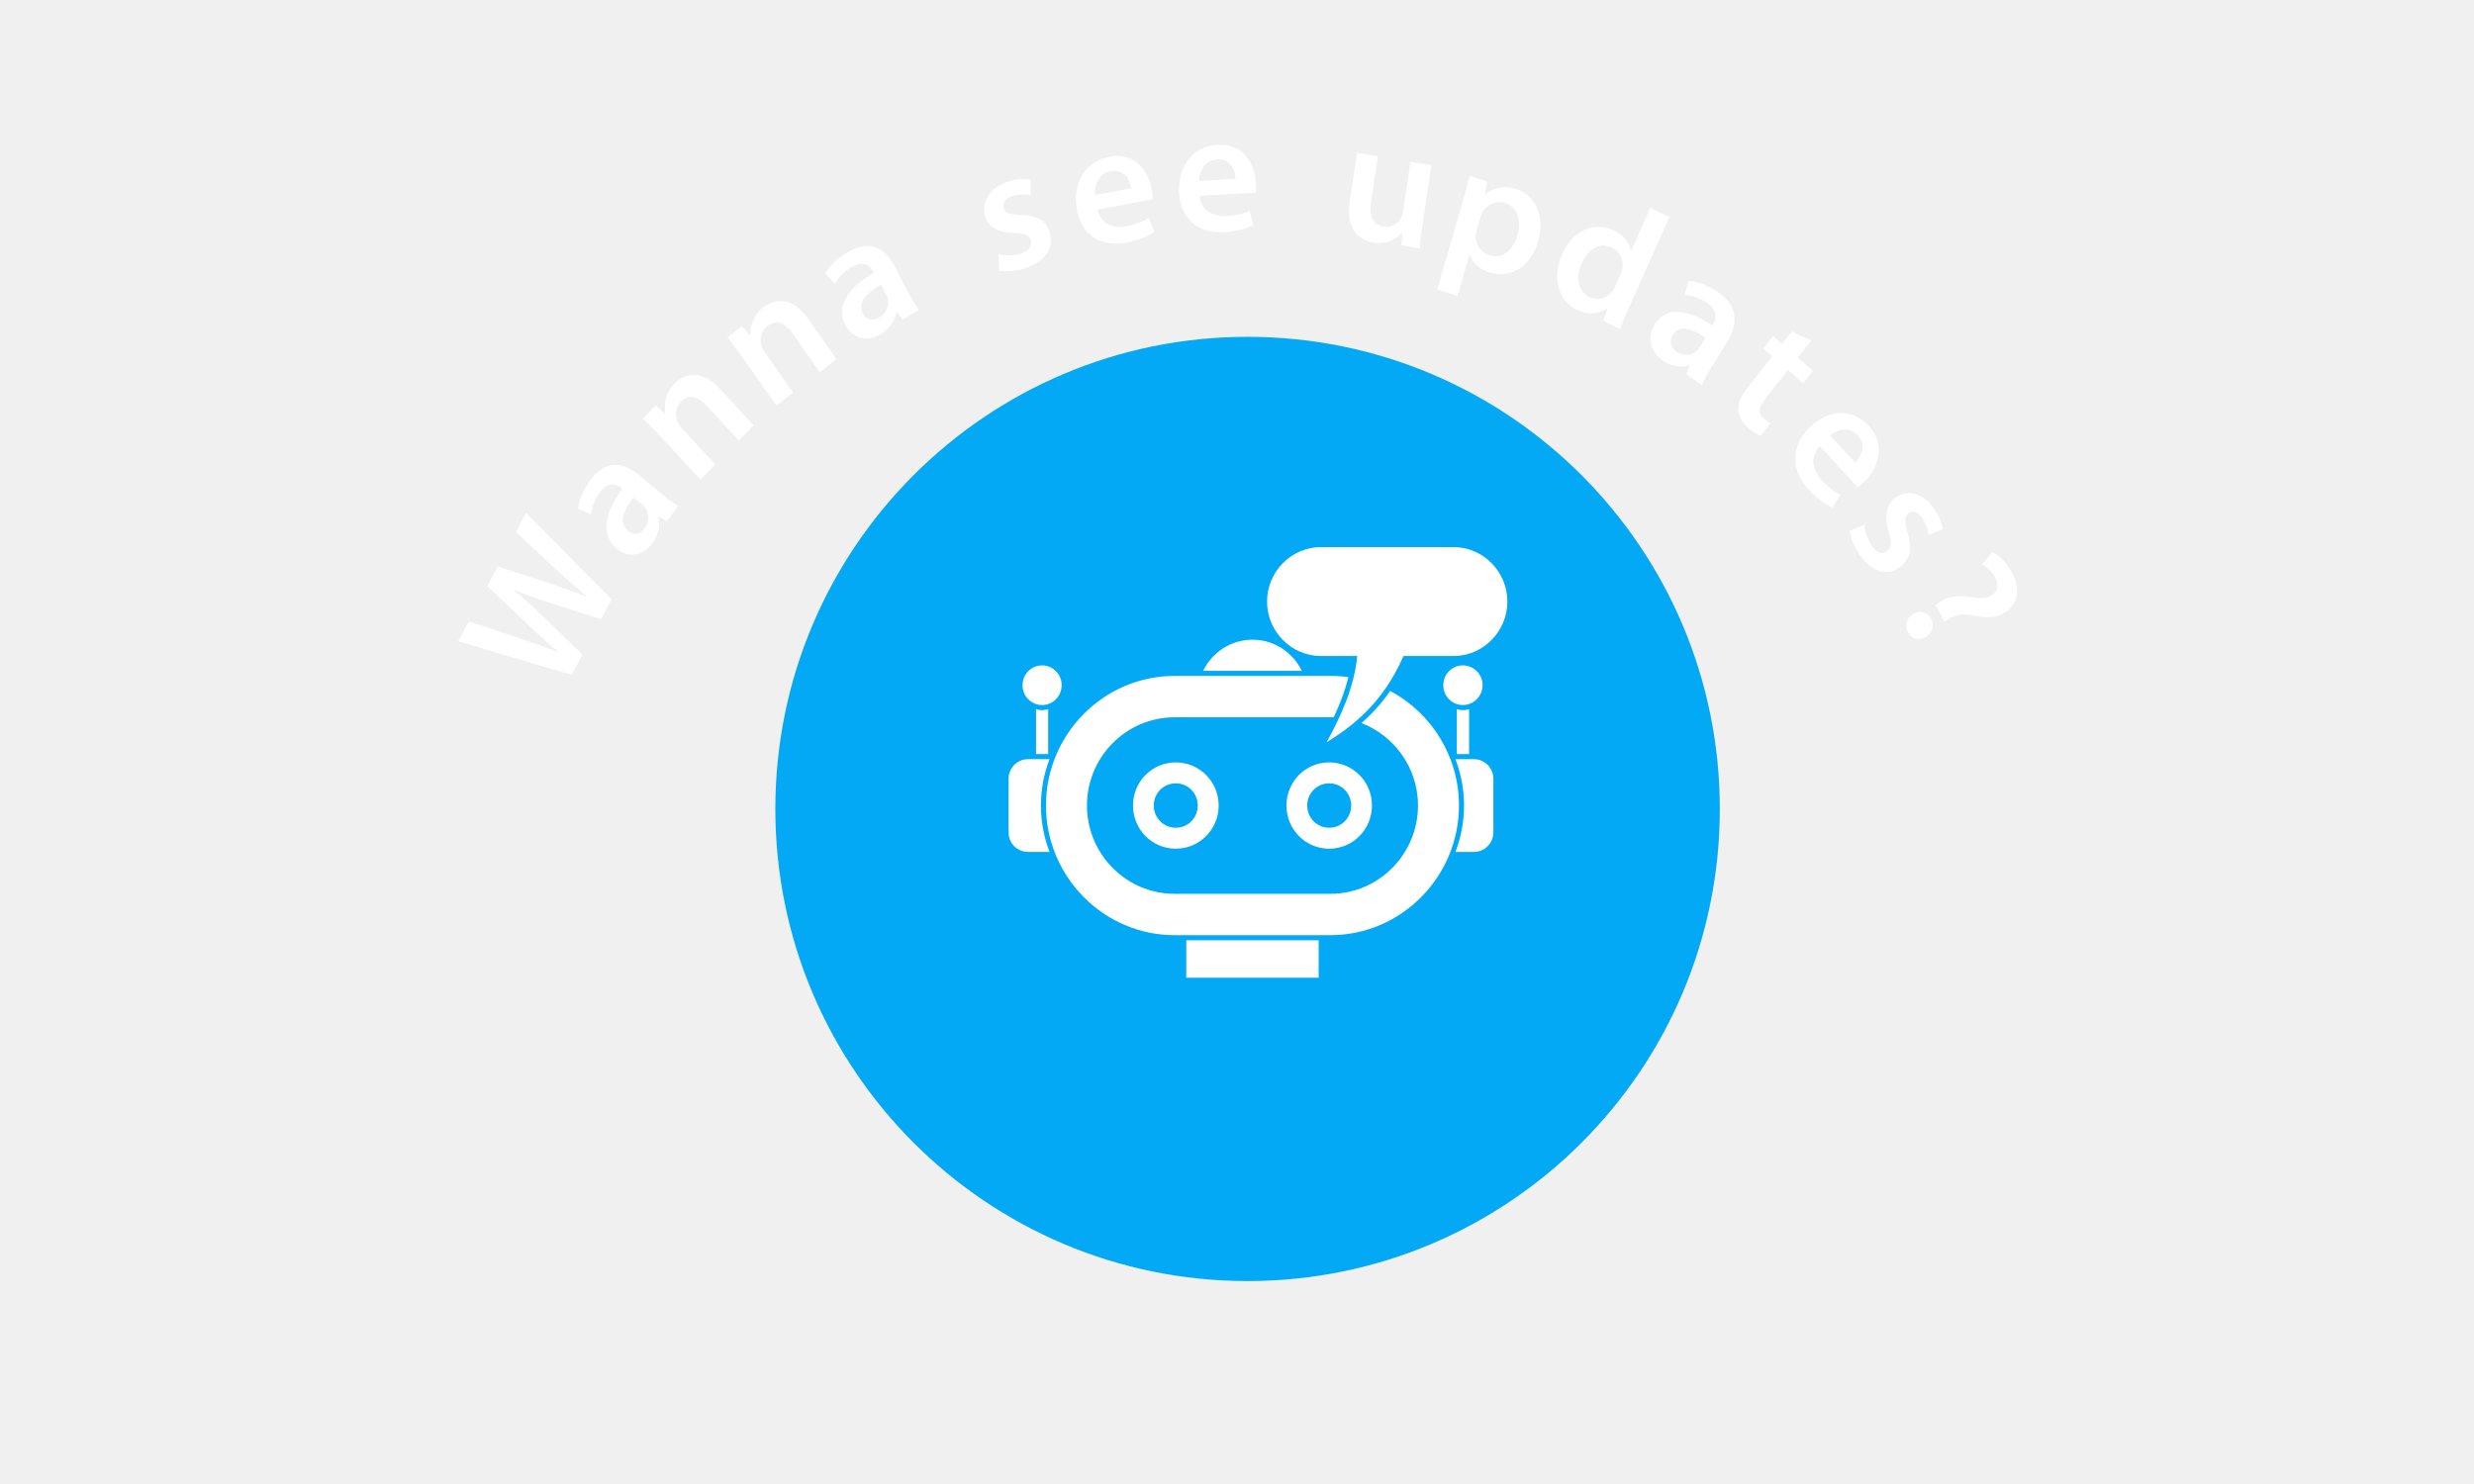
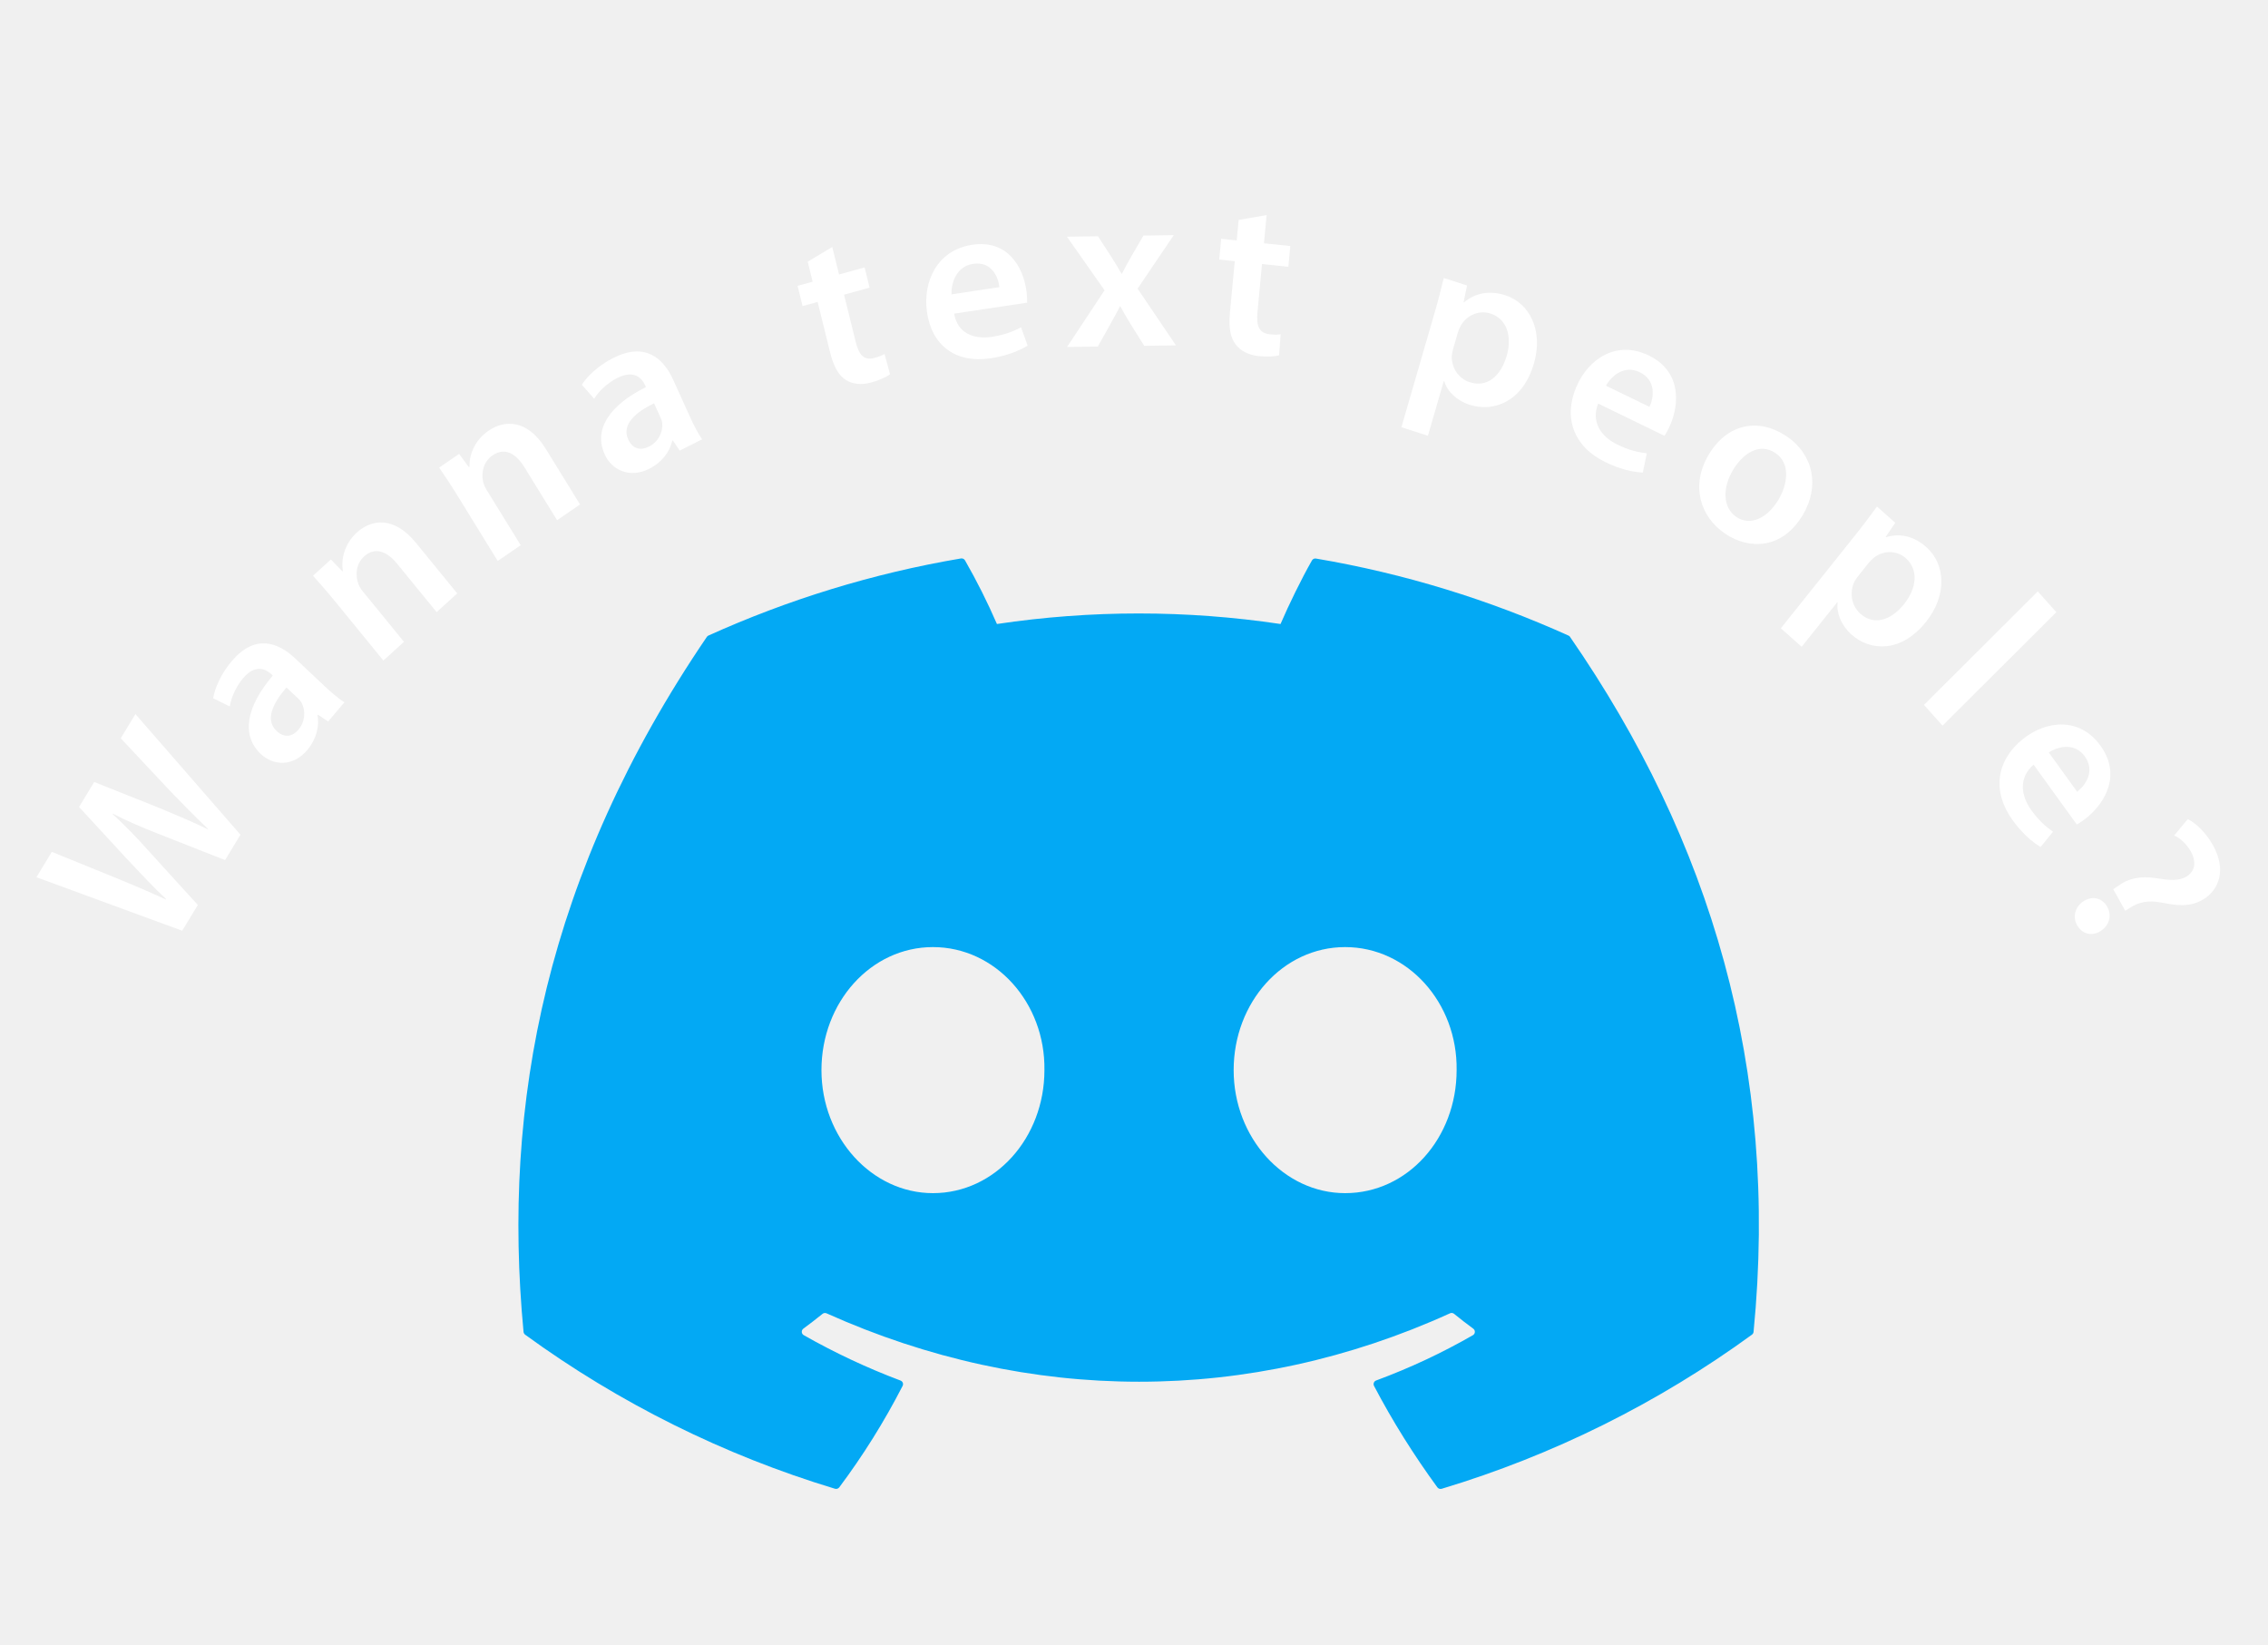
- <svg xmlns="http://www.w3.org/2000/svg" width="250" height="150" viewBox="0 0 351 197" fill="none">
-   <path d="M82.637 86.088L76.835 80.491C75.438 79.109 74.215 78.026 72.82 76.9L72.843 76.857C74.487 77.563 75.975 78.093 77.795 78.675L85.287 81.072L86.784 78.24L74.634 65.991L73.206 68.693L78.824 73.957C80.371 75.37 81.814 76.666 83.239 77.838L83.216 77.881C81.56 77.197 79.806 76.596 77.934 75.955L70.624 73.579L69.15 76.368L74.755 81.709C76.333 83.168 77.805 84.566 79.178 85.68L79.155 85.723C77.615 85.134 75.616 84.419 73.691 83.775L66.5 81.384L65.003 84.216L81.117 88.963L82.637 86.088Z" fill="white" />
-   <path d="M90.607 60.583C88.593 58.913 86.068 58.249 83.777 61.299C82.647 62.804 82.117 64.364 82.002 65.41L83.861 66.189C83.95 65.216 84.402 64.005 85.107 63.066C86.37 61.385 87.558 61.958 88.161 62.457L88.312 62.582C85.65 66.085 85.235 69.199 87.532 71.103C88.926 72.257 91.07 72.29 92.509 70.373C93.449 69.122 93.689 67.704 93.4 66.544L93.444 66.485L94.593 67.152L96.223 64.981C95.57 64.631 94.731 63.999 93.902 63.313L90.607 60.583ZM91.124 64.816C91.293 64.957 91.462 65.097 91.588 65.296C92.071 66.077 92.159 67.26 91.425 68.238C90.852 69.001 89.983 69.263 89.079 68.515C87.686 67.36 88.566 65.457 89.862 63.771L91.124 64.816Z" fill="white" />
-   <path d="M99.377 61.259L101.483 59.112L96.717 53.961C96.484 53.71 96.269 53.406 96.172 53.157C95.78 52.266 95.781 51.044 96.62 50.189C97.768 49.02 99.093 49.517 100.256 50.773L104.822 55.709L106.929 53.562L102.129 48.375C99.572 45.611 97.152 46.16 95.696 47.644C94.309 49.058 94.165 50.808 94.419 51.874L94.368 51.926L93.053 50.721L91.221 52.589C91.952 53.307 92.767 54.116 93.697 55.121L99.377 61.259Z" fill="white" />
-   <path d="M110.145 50.757L112.525 48.918L108.49 43.176C108.293 42.896 108.121 42.566 108.058 42.306C107.789 41.372 107.955 40.163 108.903 39.431C110.2 38.429 111.448 39.101 112.432 40.501L116.298 46.003L118.678 44.164L114.615 38.382C112.45 35.301 109.974 35.516 108.329 36.787C106.762 37.998 106.383 39.711 106.492 40.8L106.434 40.845L105.291 39.474L103.221 41.074C103.85 41.884 104.55 42.794 105.337 43.915L110.145 50.757Z" fill="white" />
-   <path d="M126.902 30.963C125.686 28.646 123.607 27.052 120.302 28.957C118.671 29.897 117.575 31.12 117.062 32.036L118.48 33.475C118.941 32.618 119.829 31.683 120.846 31.096C122.668 30.047 123.546 31.035 123.91 31.728L124.001 31.901C120.176 34.077 118.583 36.772 119.97 39.413C120.811 41.015 122.783 41.88 124.859 40.684C126.215 39.903 126.989 38.696 127.171 37.519L127.235 37.482L128.039 38.541L130.391 37.186C129.923 36.61 129.392 35.704 128.892 34.751L126.902 30.963ZM125.735 35.047C125.838 35.242 125.94 35.437 125.979 35.668C126.122 36.572 125.745 37.692 124.685 38.303C123.859 38.779 122.952 38.681 122.407 37.642C121.565 36.04 123.119 34.637 124.974 33.597L125.735 35.047Z" fill="white" />
-   <path d="M141.728 31.598C142.705 31.793 144.035 31.719 145.406 31.271C148.405 30.292 149.56 28.269 148.937 26.184C148.409 24.505 147.164 23.754 144.878 23.703C143.276 23.635 142.643 23.482 142.426 22.756C142.216 22.053 142.619 21.355 143.642 21.021C144.642 20.695 145.683 20.766 146.232 20.895L146.211 18.691C145.425 18.536 144.241 18.588 142.986 18.998C140.36 19.856 139.172 21.941 139.774 23.956C140.18 25.314 141.451 26.237 143.884 26.265C145.432 26.325 146.009 26.548 146.241 27.321C146.465 28.071 146.068 28.792 144.813 29.202C143.79 29.536 142.425 29.493 141.678 29.3L141.728 31.598Z" fill="white" />
-   <path d="M163.547 21.461C163.549 21.187 163.52 20.744 163.423 20.19C162.969 17.613 161.168 14.722 157.374 15.446C153.627 16.162 152.196 19.597 152.769 22.848C153.401 26.436 156.047 28.345 159.841 27.62C161.523 27.299 162.86 26.72 163.793 26.093L163.004 24.153C162.146 24.641 161.224 25.041 159.855 25.302C157.958 25.665 156.163 25.062 155.718 22.956L163.547 21.461ZM155.353 20.885C155.261 19.658 155.736 17.85 157.562 17.501C159.531 17.125 160.326 18.815 160.493 19.904L155.353 20.885Z" fill="white" />
-   <path d="M178.15 20.544C178.185 20.273 178.211 19.831 178.182 19.269C178.047 16.656 176.612 13.55 172.755 13.758C168.946 13.964 167.104 17.173 167.275 20.47C167.464 24.108 169.858 26.354 173.716 26.146C175.425 26.054 176.824 25.66 177.827 25.165L177.281 23.138C176.37 23.505 175.405 23.778 174.013 23.853C172.084 23.957 170.375 23.119 170.191 20.974L178.15 20.544ZM170.082 18.874C170.141 17.646 170.834 15.919 172.69 15.819C174.692 15.711 175.274 17.491 175.307 18.592L170.082 18.874Z" fill="white" />
-   <path d="M203.087 16.655L200.122 16.155L199.054 23.264C199.003 23.603 198.904 23.933 198.747 24.155C198.341 24.88 197.446 25.572 196.241 25.369C194.673 25.104 194.235 23.741 194.53 21.782L195.492 15.375L192.526 14.875L191.488 21.79C190.91 25.635 192.67 27.246 194.792 27.604C196.914 27.961 198.253 26.948 198.883 26.211L198.955 26.223L198.835 28.012L201.415 28.447C201.512 27.472 201.638 26.303 201.849 24.901L203.087 16.655Z" fill="white" />
-   <path d="M203.917 34.281L206.779 35.205L208.498 29.287L208.544 29.302C208.86 30.406 209.869 31.399 211.289 31.858C213.872 32.691 217.034 31.529 218.234 27.396C219.271 23.827 217.761 20.875 215.155 20.033C213.433 19.477 211.896 19.777 210.683 20.798L210.636 20.783L211.008 18.977L208.495 18.166C208.228 19.261 207.92 20.497 207.483 22L203.917 34.281ZM210.032 24.004C210.1 23.769 210.222 23.526 210.336 23.306C211.007 22.136 212.353 21.62 213.54 22.003C215.378 22.596 215.878 24.556 215.292 26.575C214.637 28.829 213.123 30.01 211.308 29.424C210.075 29.026 209.32 27.858 209.358 26.586C209.387 26.313 209.439 26.047 209.52 25.765L210.032 24.004Z" fill="white" />
-   <path d="M234.153 22.68L231.407 28.818L231.363 28.796C231.241 27.754 230.459 26.63 228.991 25.903C226.427 24.633 223.224 25.691 221.618 29.34C220.12 32.688 221.147 35.896 223.711 37.166C225.245 37.926 226.877 37.807 228.052 36.917L228.095 36.939L227.458 38.722L229.846 39.905C230.132 39.147 230.627 37.92 231.127 36.804L236.848 24.015L234.153 22.68ZM229.17 33.817C229.041 34.108 228.899 34.365 228.723 34.578C227.931 35.63 226.628 35.912 225.532 35.369C223.823 34.522 223.508 32.594 224.407 30.585C225.305 28.576 226.968 27.492 228.699 28.349C229.926 28.957 230.392 30.25 230.163 31.419C230.107 31.664 229.999 31.965 229.899 32.188L229.17 33.817Z" fill="white" />
-   <path d="M245.076 41.661C246.45 39.435 246.813 36.755 243.662 34.606C242.107 33.545 240.564 33.114 239.554 33.075L239.011 35.07C239.948 35.088 241.15 35.465 242.12 36.126C243.857 37.311 243.439 38.593 243.028 39.259L242.925 39.425C239.302 36.924 236.291 36.733 234.723 39.271C233.773 40.811 233.971 43.046 235.951 44.396C237.244 45.278 238.621 45.419 239.695 45.028L239.755 45.069L239.244 46.317L241.486 47.846C241.75 47.139 242.262 46.217 242.827 45.302L245.076 41.661ZM241.097 42.525C240.981 42.712 240.866 42.899 240.69 43.045C239.997 43.608 238.879 43.792 237.869 43.103C237.082 42.565 236.738 41.681 237.355 40.682C238.305 39.142 240.213 39.911 241.958 41.131L241.097 42.525Z" fill="white" />
-   <path d="M254.199 40.246L252.824 41.995L251.549 40.89L250.159 42.659L251.434 43.764L247.974 48.167C247.008 49.397 246.549 50.454 246.625 51.425C246.673 52.274 247.13 53.155 247.98 53.892C248.682 54.5 249.382 54.913 249.82 55.067L251.189 53.247C250.869 53.1 250.633 52.927 250.226 52.575C249.358 51.822 249.515 50.989 250.422 49.835L253.67 45.702L255.832 47.575L257.222 45.807L255.06 43.933L256.949 41.53L254.199 40.246Z" fill="white" />
-   <path d="M263.564 62.366C263.786 62.211 264.129 61.934 264.525 61.534C266.365 59.675 267.741 56.478 265.129 53.632C262.55 50.821 259.01 51.551 256.688 53.897C254.126 56.487 253.995 59.849 256.607 62.695C257.764 63.956 258.947 64.775 259.951 65.219L261.098 63.435C260.246 62.976 259.43 62.412 258.488 61.385C257.182 59.962 256.711 58.076 258.175 56.493L263.564 62.366ZM259.654 54.998C260.597 54.219 262.312 53.596 263.569 54.965C264.924 56.443 263.982 58.089 263.192 58.853L259.654 54.998Z" fill="white" />
-   <path d="M262.428 68.543C262.557 69.561 263.044 70.826 263.885 71.998C265.724 74.561 267.936 74.962 269.645 73.614C271.013 72.503 271.306 71.027 270.632 68.79C270.19 67.209 270.131 66.54 270.726 66.071C271.302 65.617 272.066 65.76 272.693 66.634C273.306 67.488 273.57 68.525 273.624 69.105L275.631 68.298C275.525 67.48 275.105 66.349 274.335 65.277C272.724 63.032 270.445 62.621 268.794 63.924C267.681 64.802 267.239 66.365 267.979 68.737C268.412 70.262 268.39 70.901 267.756 71.401C267.142 71.886 266.358 71.758 265.589 70.685C264.961 69.811 264.571 68.47 264.512 67.676L262.428 68.543Z" fill="white" />
-   <path d="M275.902 81.399L276.36 81.117C277.336 80.459 278.369 80.254 279.805 80.518C281.34 80.808 282.874 81.097 284.394 80.162C286.061 79.137 286.879 76.999 285.397 74.354C284.632 72.988 283.576 72.003 282.667 71.53L281.192 73.297C281.887 73.587 282.594 74.299 283.012 75.046C283.661 76.253 283.4 77.188 282.526 77.726C281.713 78.226 280.674 78.119 279.261 77.898C277.533 77.613 276.173 77.933 275.129 78.719L274.599 79.073L275.902 81.399ZM270.689 82.941C271.251 83.944 272.317 84.148 273.234 83.585C274.18 82.974 274.488 81.924 273.95 80.964C273.424 80.025 272.375 79.753 271.417 80.342C270.501 80.906 270.163 82.003 270.689 82.941Z" fill="white" />
-   <circle cx="177" cy="108" r="67" fill="#03A9F4" />
-   <path d="M177.709 83.98C174.623 83.98 171.967 85.791 170.698 88.4H184.695C183.427 85.791 180.772 83.98 177.709 83.98Z" fill="white" />
-   <path d="M206.682 93.834V100.212H208.429V93.834C208.142 93.931 207.855 93.98 207.543 93.98C207.233 93.98 206.946 93.931 206.682 93.834Z" fill="white" />
-   <path d="M188.571 104.366C190.317 104.366 191.705 105.768 191.705 107.506C191.705 109.27 190.317 110.671 188.571 110.671C186.847 110.671 185.46 109.27 185.46 107.506C185.46 105.768 186.847 104.366 188.571 104.366ZM182.517 107.506C182.517 110.913 185.22 113.642 188.571 113.642C191.943 113.642 194.647 110.913 194.647 107.506C194.647 104.125 191.943 101.396 188.571 101.396C185.22 101.396 182.517 104.125 182.517 107.506Z" fill="white" />
-   <path d="M187.422 86.299H192.566C192.112 90.743 190.317 94.704 188.212 98.546C191.537 96.444 196.036 93.327 199.122 86.299H206.204C210.414 86.299 213.86 82.82 213.86 78.569C213.86 74.318 210.414 70.839 206.204 70.839H187.422C183.211 70.839 179.766 74.318 179.766 78.569C179.766 82.82 183.211 86.299 187.422 86.299Z" fill="white" />
-   <path d="M210.343 90.428C210.343 88.883 209.075 87.627 207.543 87.627C206.012 87.627 204.768 88.883 204.768 90.428C204.768 91.999 206.012 93.255 207.543 93.255C209.075 93.255 210.343 91.999 210.343 90.428Z" fill="white" />
-   <path d="M148.902 100.937H145.84C144.309 100.937 143.088 102.193 143.088 103.715V111.324C143.088 112.845 144.309 114.101 145.84 114.101H148.902C148.113 112.047 147.682 109.825 147.682 107.506C147.682 105.212 148.113 102.99 148.902 100.937Z" fill="white" />
-   <path d="M147.849 93.255C149.381 93.255 150.624 91.999 150.624 90.428C150.624 88.883 149.381 87.627 147.849 87.627C146.318 87.627 145.074 88.883 145.074 90.428C145.074 91.999 146.318 93.255 147.849 93.255Z" fill="white" />
-   <path d="M209.122 100.937H206.491C207.28 102.99 207.711 105.212 207.711 107.506C207.711 109.825 207.28 112.047 206.491 114.101H209.122C210.63 114.101 211.874 112.845 211.874 111.324V103.715C211.874 102.193 210.63 100.937 209.122 100.937Z" fill="white" />
-   <path d="M168.306 131.952H187.087V126.638H168.306V131.952Z" fill="white" />
-   <path d="M197.231 91.25C196.059 92.965 194.719 94.439 193.164 95.815C197.83 97.603 201.179 102.193 201.179 107.506C201.179 114.415 195.605 120.043 188.762 120.043H166.631C159.788 120.043 154.213 114.415 154.213 107.506C154.213 100.622 159.788 94.994 166.631 94.994H188.762C188.929 94.994 189.073 94.994 189.217 94.994C190.078 93.159 190.82 91.274 191.298 89.294C190.484 89.173 189.623 89.124 188.762 89.124H166.631C156.606 89.124 148.399 97.386 148.399 107.506C148.399 117.627 156.606 125.913 166.631 125.913H188.762C198.787 125.913 206.993 117.627 206.993 107.506C206.993 100.478 203.022 94.343 197.231 91.25Z" fill="white" />
-   <path d="M146.988 93.834V100.212H148.71V93.834C148.448 93.931 148.16 93.98 147.849 93.98C147.539 93.98 147.251 93.931 146.988 93.834Z" fill="white" />
-   <path d="M169.933 107.506C169.933 109.27 168.545 110.671 166.823 110.671C165.076 110.671 163.689 109.27 163.689 107.506C163.689 105.768 165.076 104.366 166.823 104.366C168.545 104.366 169.933 105.768 169.933 107.506ZM160.746 107.506C160.746 110.913 163.448 113.642 166.823 113.642C170.172 113.642 172.899 110.913 172.899 107.506C172.899 104.125 170.172 101.396 166.823 101.396C163.448 101.396 160.746 104.125 160.746 107.506Z" fill="white" />
+ <svg xmlns="http://www.w3.org/2000/svg" width="200" height="145" viewBox="0 0 245 145" fill="none">
+   <path d="M169.439 52.336C160.897 48.483 151.74 45.636 142.165 44.017C142.079 44 141.991 44.011 141.912 44.047C141.833 44.083 141.767 44.142 141.724 44.218C140.551 46.278 139.245 48.963 138.329 51.085C128.173 49.568 117.849 49.568 107.693 51.085C106.673 48.734 105.523 46.441 104.248 44.218C104.205 44.141 104.14 44.08 104.061 44.042C103.982 44.005 103.894 43.992 103.807 44.005C94.237 45.624 85.081 48.472 76.533 52.33C76.459 52.361 76.397 52.413 76.354 52.481C58.979 78.025 54.216 102.937 56.555 127.538C56.562 127.598 56.581 127.656 56.61 127.709C56.64 127.762 56.68 127.808 56.728 127.845C66.87 135.228 78.182 140.853 90.189 144.483C90.273 144.509 90.363 144.509 90.446 144.483C90.53 144.457 90.604 144.406 90.658 144.338C93.242 140.882 95.532 137.216 97.504 133.378C97.531 133.325 97.547 133.268 97.55 133.208C97.553 133.149 97.543 133.09 97.522 133.035C97.5 132.98 97.467 132.93 97.424 132.889C97.381 132.848 97.331 132.817 97.275 132.797C93.668 131.439 90.173 129.8 86.823 127.895C86.763 127.861 86.712 127.812 86.675 127.753C86.638 127.694 86.617 127.627 86.612 127.558C86.608 127.489 86.621 127.42 86.65 127.357C86.679 127.294 86.723 127.239 86.778 127.197C87.481 126.678 88.185 126.136 88.855 125.595C88.915 125.546 88.988 125.515 89.065 125.505C89.142 125.495 89.22 125.507 89.29 125.539C111.216 135.388 134.962 135.388 156.631 125.539C156.702 125.505 156.781 125.492 156.859 125.501C156.937 125.509 157.011 125.54 157.072 125.589C157.742 126.136 158.44 126.678 159.149 127.197C159.205 127.238 159.25 127.292 159.28 127.354C159.31 127.417 159.323 127.486 159.32 127.555C159.317 127.624 159.296 127.691 159.261 127.751C159.225 127.81 159.175 127.86 159.116 127.895C155.777 129.816 152.304 131.44 148.658 132.791C148.602 132.812 148.551 132.844 148.508 132.885C148.466 132.927 148.433 132.977 148.411 133.033C148.389 133.088 148.38 133.148 148.383 133.207C148.386 133.267 148.402 133.325 148.429 133.378C150.439 137.213 152.74 140.865 155.269 144.332C155.321 144.403 155.395 144.457 155.479 144.485C155.562 144.513 155.653 144.514 155.738 144.489C167.766 140.869 179.096 135.241 189.249 127.845C189.298 127.81 189.34 127.765 189.371 127.713C189.402 127.661 189.421 127.603 189.428 127.543C192.219 99.102 184.749 74.39 169.612 52.492C169.575 52.421 169.514 52.365 169.439 52.336ZM100.781 112.557C94.181 112.557 88.738 106.589 88.738 99.269C88.738 91.944 94.075 85.981 100.781 85.981C107.537 85.981 112.93 91.994 112.824 99.269C112.824 106.594 107.487 112.557 100.781 112.557ZM145.308 112.557C138.703 112.557 133.265 106.589 133.265 99.269C133.265 91.944 138.597 85.981 145.308 85.981C152.064 85.981 157.457 91.994 157.351 99.269C157.351 106.594 152.07 112.557 145.308 112.557Z" fill="#03A9F4" />
+   <path d="M21.371 81.433L15.938 75.463C14.632 73.99 13.48 72.829 12.161 71.613L12.186 71.571C13.779 72.383 15.228 73.008 17.004 73.707L24.314 76.584L25.977 73.845L14.63 60.814L13.044 63.426L18.315 69.052C19.769 70.564 21.126 71.953 22.473 73.217L22.447 73.258C20.841 72.468 19.132 71.755 17.308 70.994L10.177 68.15L8.54 70.847L13.794 76.548C15.275 78.109 16.654 79.602 17.953 80.803L17.928 80.845C16.431 80.158 14.486 79.315 12.609 78.548L5.597 75.696L3.935 78.435L19.684 84.213L21.371 81.433Z" fill="white" />
+   <path d="M31.879 54.796C29.974 53.002 27.502 52.182 25.038 55.094C23.822 56.532 23.2 58.06 23.023 59.101L24.826 59.994C24.974 59.026 25.496 57.841 26.254 56.945C27.613 55.34 28.761 55.986 29.331 56.522L29.473 56.656C26.613 59.999 26.012 63.09 28.184 65.136C29.501 66.377 31.633 66.54 33.181 64.711C34.192 63.516 34.517 62.112 34.298 60.933L34.346 60.877L35.449 61.615L37.202 59.543C36.574 59.152 35.777 58.468 34.993 57.73L31.879 54.796ZM32.137 59.065C32.297 59.216 32.458 59.367 32.57 59.574C33.004 60.385 33.02 61.574 32.231 62.508C31.615 63.236 30.733 63.445 29.879 62.641C28.562 61.4 29.553 59.549 30.945 57.942L32.137 59.065Z" fill="white" />
+   <path d="M41.413 55.032L43.638 53.009L39.2 47.573C38.983 47.308 38.788 46.991 38.706 46.736C38.369 45.821 38.443 44.599 39.329 43.793C40.541 42.691 41.832 43.268 42.914 44.594L47.167 49.802L49.392 47.78L44.923 42.306C42.542 39.389 40.099 39.794 38.561 41.192C37.095 42.524 36.848 44.267 37.037 45.349L36.983 45.398L35.745 44.114L33.809 45.874C34.495 46.636 35.258 47.494 36.124 48.554L41.413 55.032Z" fill="white" />
+   <path d="M53.768 44.276L56.248 42.574L52.565 36.6C52.386 36.308 52.234 35.968 52.186 35.705C51.973 34.755 52.21 33.556 53.198 32.878C54.548 31.951 55.753 32.695 56.651 34.152L60.179 39.876L62.659 38.174L58.951 32.158C56.975 28.953 54.495 29.026 52.782 30.202C51.148 31.322 50.67 33.013 50.714 34.108L50.654 34.15L49.596 32.714L47.439 34.194C48.018 35.041 48.661 35.991 49.38 37.157L53.768 44.276Z" fill="white" />
+   <path d="M72.728 24.721C71.649 22.337 69.668 20.628 66.262 22.345C64.581 23.192 63.417 24.354 62.853 25.24L64.184 26.758C64.692 25.927 65.633 25.042 66.681 24.514C68.559 23.567 69.377 24.605 69.7 25.317L69.781 25.495C65.84 27.455 64.096 30.058 65.327 32.775C66.073 34.423 67.99 35.4 70.13 34.321C71.527 33.616 72.368 32.453 72.618 31.288L72.684 31.255L73.425 32.358L75.849 31.137C75.415 30.534 74.938 29.599 74.494 28.619L72.728 24.721ZM71.329 28.737C71.42 28.937 71.51 29.138 71.536 29.371C71.627 30.283 71.185 31.381 70.094 31.931C69.242 32.361 68.343 32.212 67.859 31.143C67.113 29.494 68.743 28.18 70.653 27.244L71.329 28.737Z" fill="white" />
+   <path d="M87.253 11.954L87.786 14.114L86.159 14.561L86.698 16.745L88.325 16.298L89.667 21.734C90.041 23.254 90.588 24.244 91.389 24.734C92.078 25.178 93.038 25.295 94.122 24.997C95.018 24.751 95.761 24.395 96.145 24.112L95.553 21.917C95.246 22.103 94.969 22.204 94.45 22.347C93.342 22.651 92.789 22.043 92.438 20.618L91.178 15.514L93.937 14.756L93.398 12.572L90.639 13.33L89.907 10.363L87.253 11.954Z" fill="white" />
+   <path d="M110.953 16.378C110.965 16.104 110.954 15.661 110.879 15.104C110.529 12.511 108.846 9.55 105.026 10.124C101.254 10.691 99.686 14.066 100.128 17.338C100.616 20.948 103.182 22.961 107.002 22.387C108.695 22.132 110.055 21.606 111.012 21.017L110.301 19.047C109.425 19.5 108.487 19.864 107.109 20.071C105.199 20.358 103.43 19.685 103.07 17.563L110.953 16.378ZM102.788 15.479C102.746 14.249 103.294 12.461 105.131 12.185C107.114 11.887 107.84 13.607 107.963 14.701L102.788 15.479Z" fill="white" />
+   <path d="M115.256 9.255L119.32 15.039L115.269 21.164L118.594 21.114L119.932 18.722C120.289 18.056 120.648 17.464 120.981 16.774L121.03 16.774C121.381 17.429 121.732 18.059 122.132 18.689L123.606 21.039L127.029 20.988L122.888 14.863L126.796 9.082L123.52 9.131L122.229 11.351C121.871 11.968 121.537 12.585 121.203 13.25L121.154 13.25C120.804 12.644 120.454 12.063 120.054 11.433L118.606 9.205L115.256 9.255Z" fill="white" />
+   <path d="M133.805 7.441L133.596 9.656L131.918 9.48L131.707 11.72L133.385 11.896L132.86 17.471C132.713 19.029 132.902 20.155 133.494 20.905C133.996 21.573 134.862 22.032 135.981 22.15C136.905 22.247 137.721 22.185 138.175 22.06L138.339 19.791C137.99 19.853 137.696 19.846 137.161 19.79C136.018 19.67 135.697 18.899 135.835 17.439L136.328 12.205L139.173 12.503L139.384 10.263L136.539 9.965L136.825 6.922L133.805 7.441Z" fill="white" />
+   <path d="M151.387 29.829L154.249 30.753L155.967 24.836L156.013 24.851C156.329 25.954 157.339 26.948 158.758 27.407C161.341 28.242 164.503 27.08 165.702 22.947C166.738 19.378 165.229 16.424 162.623 15.582C160.901 15.026 159.363 15.325 158.151 16.346L158.104 16.331L158.476 14.525L155.963 13.713C155.696 14.808 155.388 16.044 154.952 17.547L151.387 29.829ZM157.5 19.552C157.568 19.317 157.69 19.074 157.805 18.854C158.475 17.684 159.821 17.168 161.008 17.552C162.846 18.146 163.346 20.105 162.76 22.125C162.105 24.379 160.592 25.56 158.777 24.973C157.544 24.575 156.789 23.406 156.827 22.134C156.856 21.861 156.907 21.595 156.989 21.313L157.5 19.552Z" fill="white" />
+   <path d="M179.811 30.759C179.962 30.534 180.182 30.152 180.407 29.637C181.454 27.239 181.582 23.77 178.107 22.081C174.676 20.414 171.631 22.384 170.31 25.409C168.853 28.748 169.949 31.916 173.424 33.604C174.963 34.352 176.366 34.681 177.466 34.726L177.892 32.651C176.929 32.537 175.961 32.311 174.707 31.702C172.97 30.857 171.846 29.279 172.641 27.275L179.811 30.759ZM173.482 25.348C174.081 24.281 175.46 23.076 177.132 23.889C178.935 24.765 178.651 26.637 178.189 27.635L173.482 25.348Z" fill="white" />
+   <path d="M192.954 30.784C189.962 28.794 186.595 29.429 184.588 32.787C182.619 36.083 183.618 39.505 186.408 41.36C188.932 43.039 192.501 43.067 194.746 39.309C196.602 36.203 195.906 32.748 192.954 30.784ZM191.777 32.612C193.487 33.749 193.076 36.057 192.123 37.652C190.881 39.73 189.03 40.494 187.605 39.546C186.099 38.544 186.032 36.417 187.211 34.444C188.227 32.744 190.006 31.434 191.777 32.612Z" fill="white" />
+   <path d="M192.377 51.547L194.624 53.546L198.471 48.733L198.507 48.765C198.369 49.916 198.904 51.242 200.018 52.233C202.046 54.037 205.371 54.217 208.058 50.855C210.378 47.952 210.144 44.606 208.098 42.786C206.746 41.584 205.232 41.249 203.734 41.715L203.698 41.683L204.733 40.152L202.76 38.397C202.094 39.308 201.337 40.334 200.36 41.557L192.377 51.547ZM201.905 44.434C202.058 44.243 202.262 44.066 202.451 43.907C203.513 43.087 204.937 43.144 205.868 43.973C207.312 45.257 207.01 47.277 205.698 48.919C204.232 50.753 202.4 51.247 200.975 49.98C200.007 49.118 199.771 47.732 200.296 46.565C200.428 46.323 200.577 46.096 200.76 45.867L201.905 44.434Z" fill="white" />
+   <path d="M207.837 59.823L209.843 62.063L222.137 49.806L220.13 47.565L207.837 59.823Z" fill="white" />
+   <path d="M224.346 72.741C224.584 72.612 224.956 72.376 225.394 72.024C227.434 70.385 229.167 67.362 226.905 64.23C224.673 61.137 221.079 61.457 218.506 63.525C215.666 65.808 215.148 69.137 217.41 72.27C218.412 73.657 219.489 74.608 220.434 75.165L221.777 73.522C220.985 72.967 220.241 72.312 219.425 71.182C218.295 69.616 218.046 67.686 219.68 66.278L224.346 72.741ZM221.319 64.961C222.343 64.294 224.117 63.871 225.204 65.378C226.378 67.004 225.254 68.534 224.382 69.203L221.319 64.961Z" fill="white" />
+   <path d="M229.577 82.058L230.034 81.775C231.008 81.114 232.039 80.907 233.471 81.17C235.001 81.458 236.53 81.746 238.048 80.806C239.711 79.776 240.53 77.632 239.057 74.982C238.296 73.614 237.244 72.628 236.338 72.155L234.865 73.928C235.557 74.218 236.262 74.931 236.678 75.679C237.322 76.889 237.061 77.826 236.188 78.367C235.377 78.869 234.341 78.764 232.933 78.544C231.21 78.26 229.853 78.584 228.81 79.373L228.282 79.729L229.577 82.058ZM224.376 83.612C224.935 84.617 225.998 84.82 226.913 84.254C227.858 83.64 228.166 82.587 227.631 81.625C227.108 80.685 226.063 80.413 225.107 81.005C224.192 81.572 223.853 82.672 224.376 83.612Z" fill="white" />
</svg>
